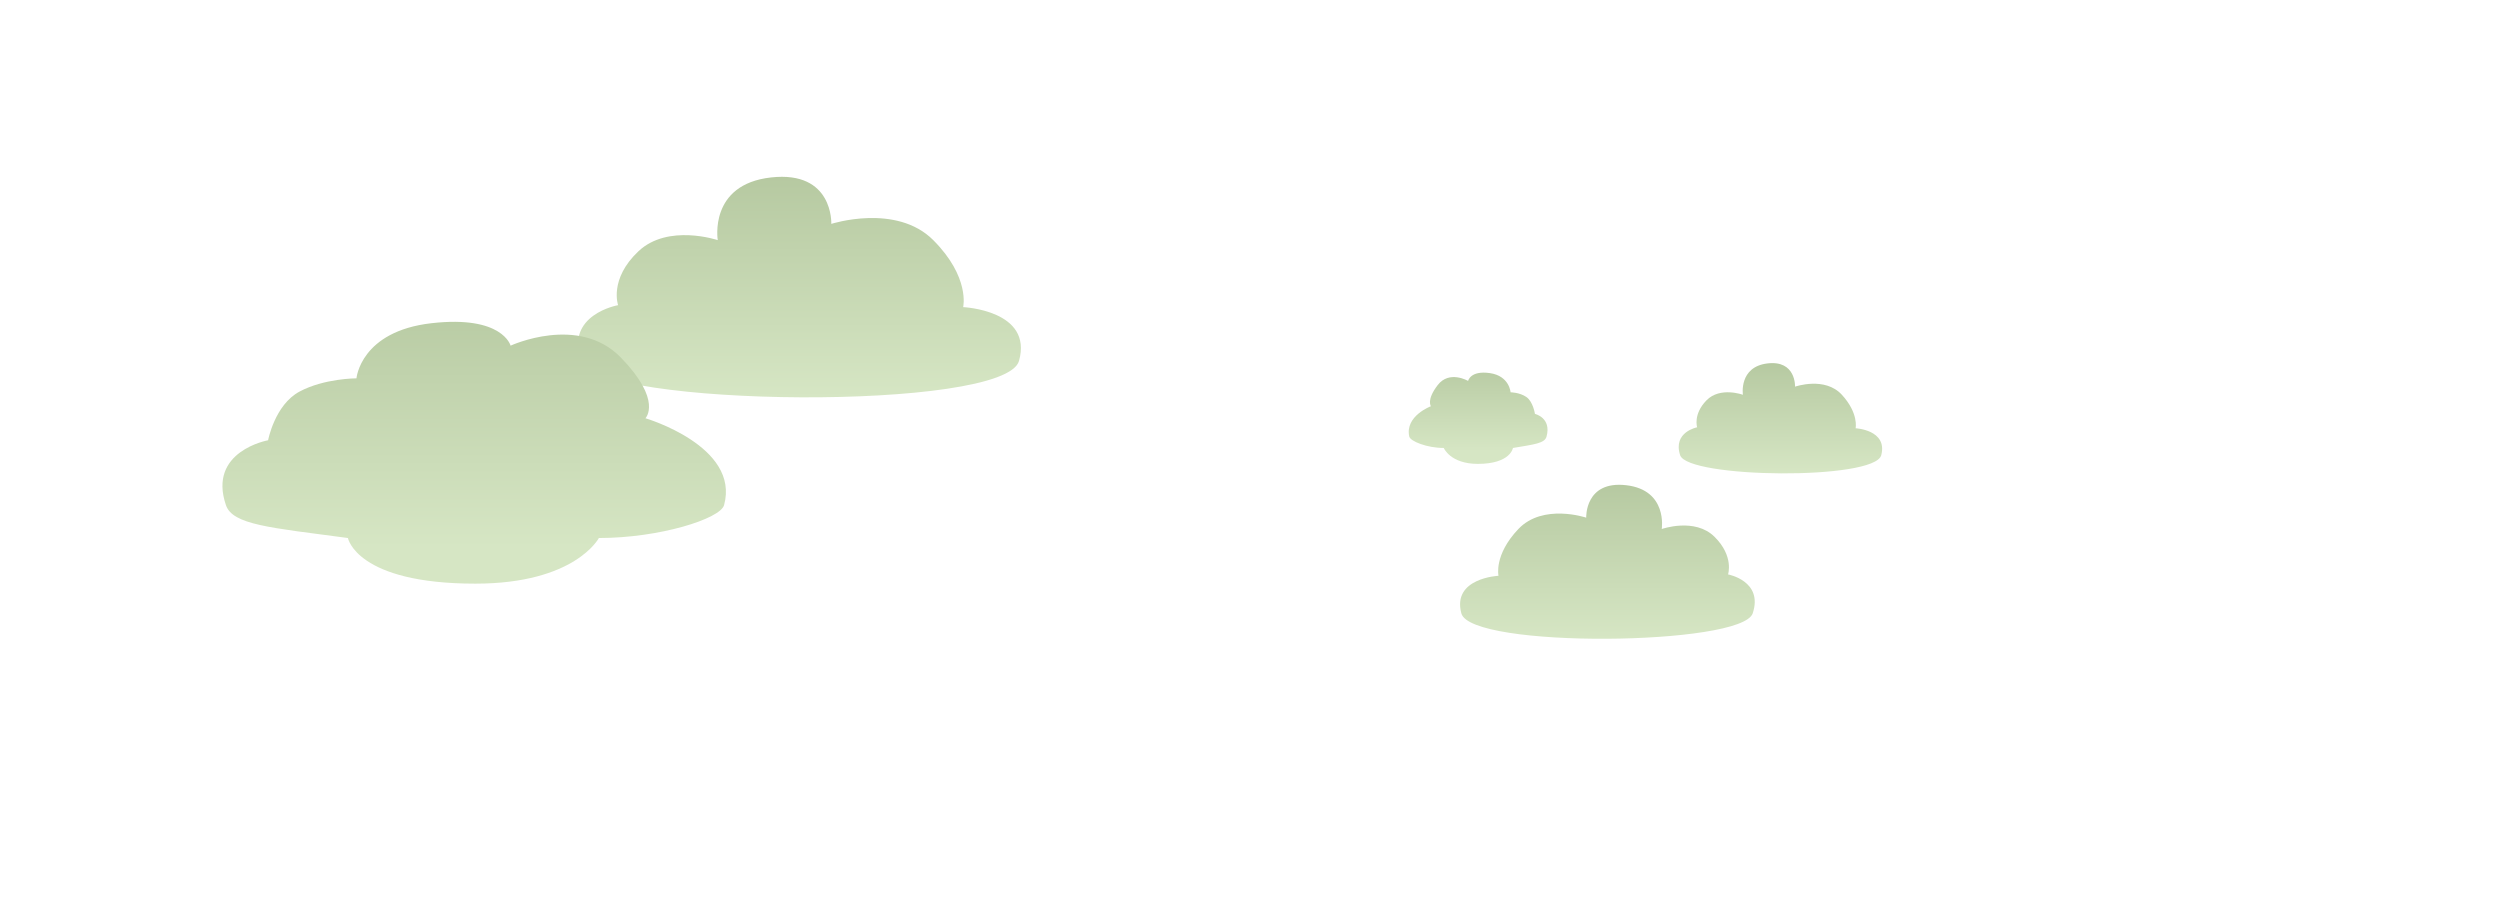
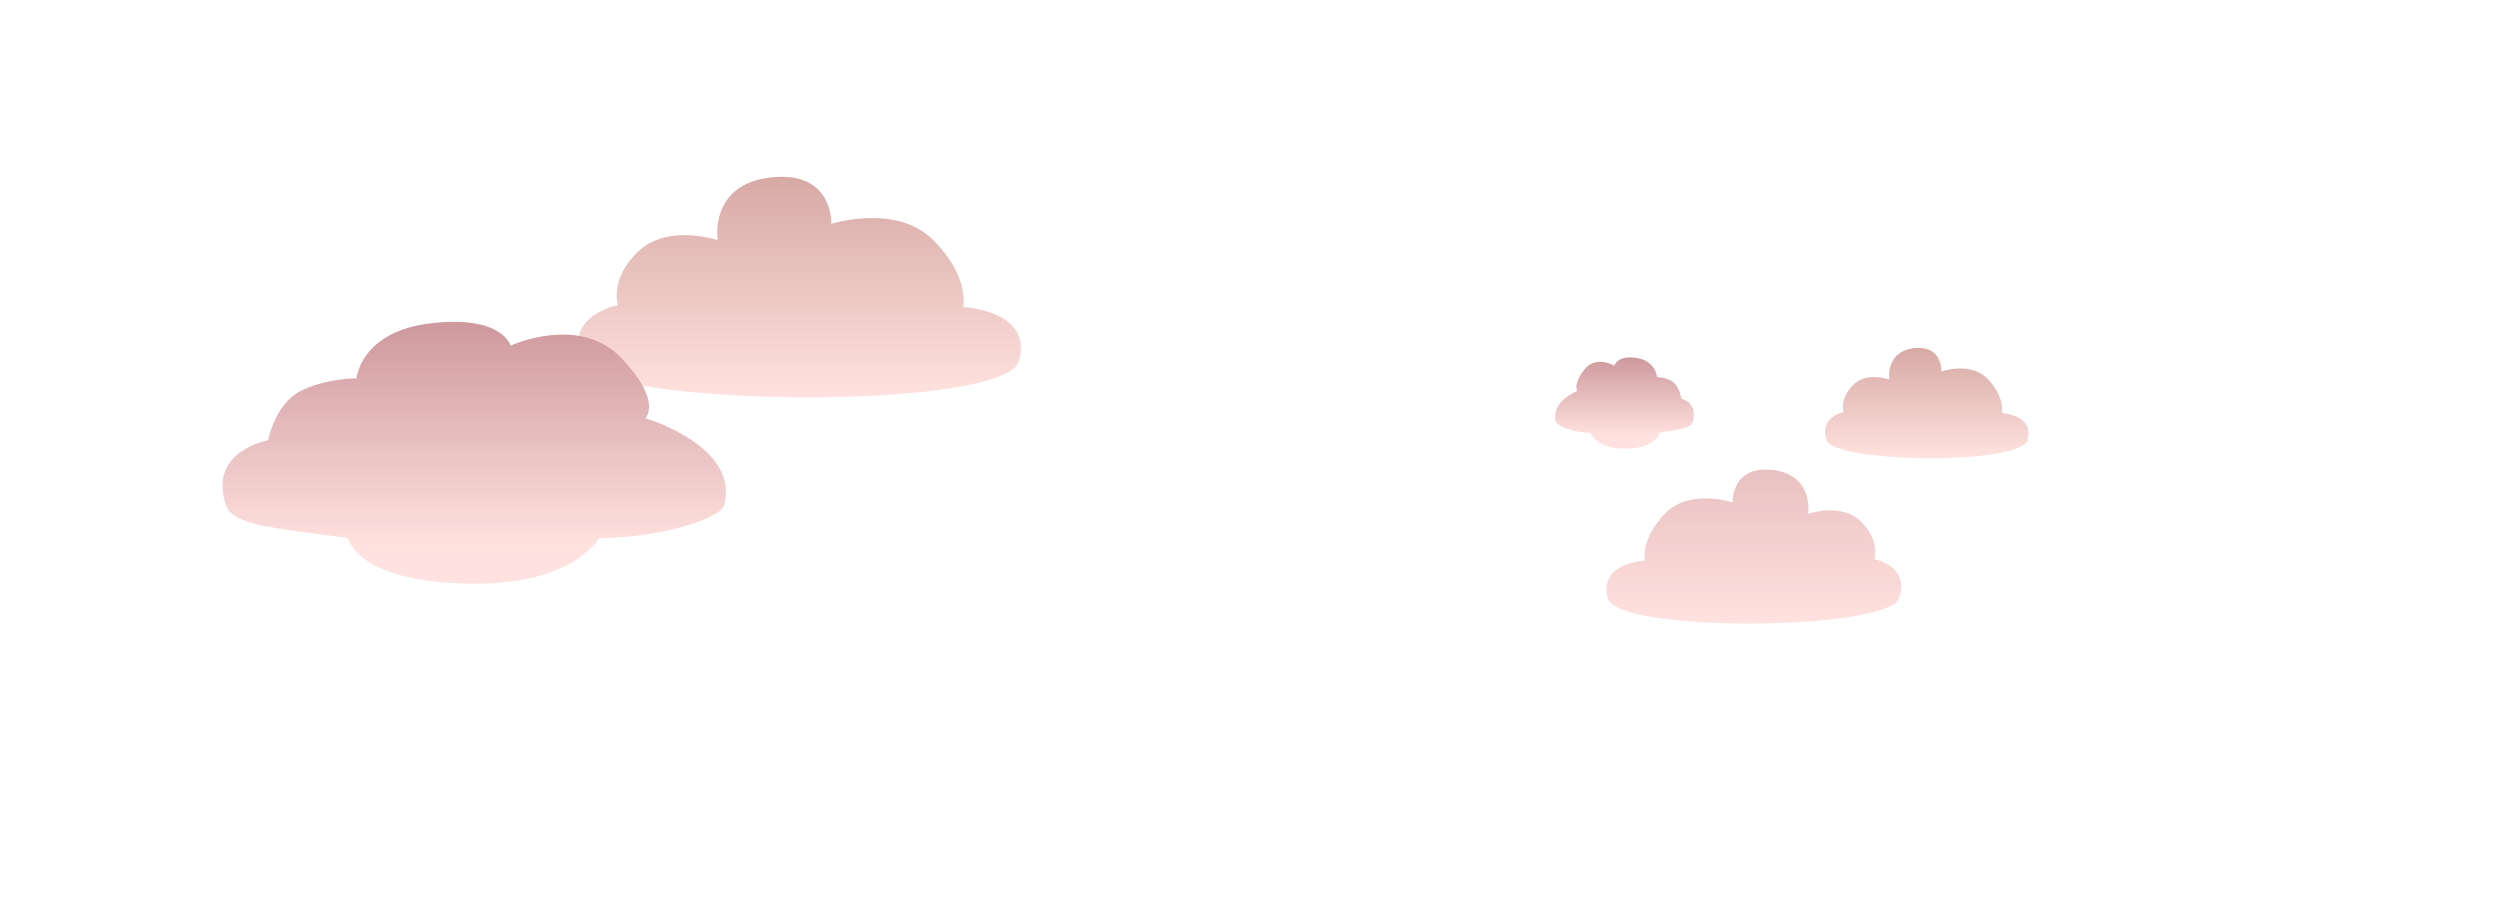
<svg xmlns="http://www.w3.org/2000/svg" width="1315" height="482" viewBox="0 0 1315 482" fill="none">
  <path d="M405.573 93.33C438.485 89.665 437.266 117.761 437.266 117.761C437.266 117.761 471.397 106.767 490.901 126.312C510.405 145.858 506.622 161.548 506.622 161.548C506.622 161.548 543.462 163.18 536.003 189.834C528.543 216.488 314.149 214.265 305.616 189.834C297.083 165.403 325.12 160.516 325.12 160.516C325.12 160.516 320.243 146.859 335.817 132.17C351.391 117.482 377.536 126.312 377.536 126.312C377.536 126.312 372.66 96.994 405.573 93.33Z" fill="url(#paint0_linear_85_31)" />
-   <path d="M929.645 191.165C944.759 189.332 944.199 203.381 944.199 203.381C944.199 203.381 959.873 197.884 968.83 207.656C977.787 217.429 976.05 225.274 976.05 225.274C976.05 225.274 992.968 226.09 989.542 239.417C986.116 252.744 887.661 251.633 883.742 239.417C879.824 227.201 892.699 224.758 892.699 224.758C892.699 224.758 890.459 217.93 897.611 210.585C904.763 203.241 916.77 207.656 916.77 207.656C916.77 207.656 914.531 192.997 929.645 191.165Z" fill="url(#paint1_linear_85_31)" />
+   <path d="M1006.64 183.165C1021.76 181.332 1021.2 195.381 1021.2 195.381C1021.2 195.381 1036.87 189.884 1045.83 199.656C1054.79 209.429 1053.05 217.274 1053.05 217.274C1053.05 217.274 1069.97 218.09 1066.54 231.417C1063.12 244.744 964.661 243.633 960.742 231.417C956.824 219.201 969.699 216.758 969.699 216.758C969.699 216.758 967.459 209.93 974.611 202.585C981.763 195.241 993.77 199.656 993.77 199.656C993.77 199.656 991.531 184.997 1006.64 183.165Z" fill="url(#paint1_linear_85_31)" />
  <path d="M227 170C264.433 165.735 268.569 181.817 268.569 181.817C268.569 181.817 304.318 165.253 326.5 188C348.682 210.747 339.5 220 339.5 220C339.5 220 389.35 234.675 380.866 265.695C378.905 272.865 347 283 315 283C315 283 302.545 307 250 307C187.5 307 183 283 183 283C141.96 277.517 122.379 276.069 118.838 265.695C109.133 237.262 141.021 231.575 141.021 231.575C141.021 231.575 144.5 213 157.5 206C170.5 199 187.5 199 187.5 199C187.5 199 189.567 174.265 227 170Z" fill="url(#paint2_linear_85_31)" />
-   <path d="M783.68 196.251C773.362 194.764 772.222 200.37 772.222 200.37C772.222 200.37 762.368 194.597 756.253 202.524C750.139 210.452 752.67 213.678 752.67 213.678C752.67 213.678 738.929 218.792 741.268 229.604C741.808 232.103 750.603 235.635 759.423 235.635C759.423 235.635 762.856 244 777.34 244C794.567 244 795.808 235.635 795.808 235.635C807.12 233.724 812.517 233.22 813.493 229.604C816.168 219.694 807.379 217.712 807.379 217.712C807.379 217.712 806.42 211.238 802.837 208.798C799.253 206.358 794.567 206.358 794.567 206.358C794.567 206.358 793.997 197.737 783.68 196.251Z" fill="url(#paint3_linear_85_31)" />
-   <path d="M855.43 255.23C833.536 252.671 834.347 272.29 834.347 272.29C834.347 272.29 811.641 264.613 798.667 278.261C785.692 291.909 788.209 302.866 788.209 302.866C788.209 302.866 763.701 304.005 768.663 322.617C773.626 341.228 916.249 339.677 921.925 322.617C927.601 305.557 908.95 302.145 908.95 302.145C908.95 302.145 912.195 292.609 901.834 282.352C891.474 272.095 874.081 278.261 874.081 278.261C874.081 278.261 877.325 257.789 855.43 255.23Z" fill="url(#paint4_linear_85_31)" />
+   <path d="M860.68 188.251C850.362 186.764 849.222 192.37 849.222 192.37C849.222 192.37 839.368 186.597 833.253 194.524C827.139 202.452 829.67 205.678 829.67 205.678C829.67 205.678 815.929 210.792 818.268 221.604C818.808 224.103 827.603 227.635 836.423 227.635C836.423 227.635 839.856 236 854.34 236C871.567 236 872.808 227.635 872.808 227.635C884.12 225.724 889.517 225.22 890.493 221.604C893.168 211.694 884.379 209.712 884.379 209.712C884.379 209.712 883.42 203.238 879.837 200.798C876.253 198.358 871.567 198.358 871.567 198.358C871.567 198.358 870.997 189.737 860.68 188.251Z" fill="url(#paint3_linear_85_31)" />
+   <path d="M932.43 247.23C910.536 244.671 911.347 264.29 911.347 264.29C911.347 264.29 888.641 256.613 875.667 270.261C862.692 283.909 865.209 294.866 865.209 294.866C865.209 294.866 840.701 296.005 845.663 314.617C850.626 333.228 993.249 331.677 998.925 314.617C1004.6 297.557 985.95 294.145 985.95 294.145C985.95 294.145 989.195 284.609 978.834 274.352C968.474 264.095 951.081 270.261 951.081 270.261C951.081 270.261 954.325 249.789 932.43 247.23Z" fill="url(#paint4_linear_85_31)" />
  <defs>
    <linearGradient id="paint0_linear_85_31" x1="420.5" y1="93" x2="420.5" y2="209" gradientUnits="userSpaceOnUse">
-       <stop stop-color="#B6C9A1" />
-       <stop offset="1" stop-color="#D6E6C4" />
+       <stop stop-color="#D7A9A5" />
+       <stop offset="1" stop-color="#FFE2DF" />
    </linearGradient>
-     <linearGradient id="paint1_linear_85_31" x1="936.5" y1="191" x2="936.5" y2="249" gradientUnits="userSpaceOnUse">
-       <stop stop-color="#B6C9A1" />
-       <stop offset="1" stop-color="#D6E6C4" />
+     <linearGradient id="paint1_linear_85_31" x1="1013.5" y1="183" x2="1013.5" y2="241" gradientUnits="userSpaceOnUse">
+       <stop stop-color="#D7A9A5" />
+       <stop offset="1" stop-color="#FFE2DF" />
    </linearGradient>
    <linearGradient id="paint2_linear_85_31" x1="249.5" y1="153" x2="249.5" y2="288" gradientUnits="userSpaceOnUse">
-       <stop stop-color="#B6C9A1" />
-       <stop offset="1" stop-color="#D6E6C4" />
+       <stop stop-color="#C78E94" />
+       <stop offset="1" stop-color="#FFE2DF" />
    </linearGradient>
-     <linearGradient id="paint3_linear_85_31" x1="777.478" y1="190.326" x2="777.478" y2="237.378" gradientUnits="userSpaceOnUse">
-       <stop stop-color="#B6C9A1" />
-       <stop offset="1" stop-color="#D6E6C4" />
+     <linearGradient id="paint3_linear_85_31" x1="854.478" y1="182.326" x2="854.478" y2="229.378" gradientUnits="userSpaceOnUse">
+       <stop stop-color="#C78E94" />
+       <stop offset="1" stop-color="#FFE2DF" />
    </linearGradient>
-     <linearGradient id="paint4_linear_85_31" x1="845.5" y1="255" x2="845.5" y2="336" gradientUnits="userSpaceOnUse">
-       <stop stop-color="#B6C9A1" />
-       <stop offset="1" stop-color="#D6E6C4" />
+     <linearGradient id="paint4_linear_85_31" x1="922.5" y1="247" x2="922.5" y2="328" gradientUnits="userSpaceOnUse">
+       <stop stop-color="#E9C0C1" />
+       <stop offset="1" stop-color="#FFE2DF" />
    </linearGradient>
  </defs>
</svg>
